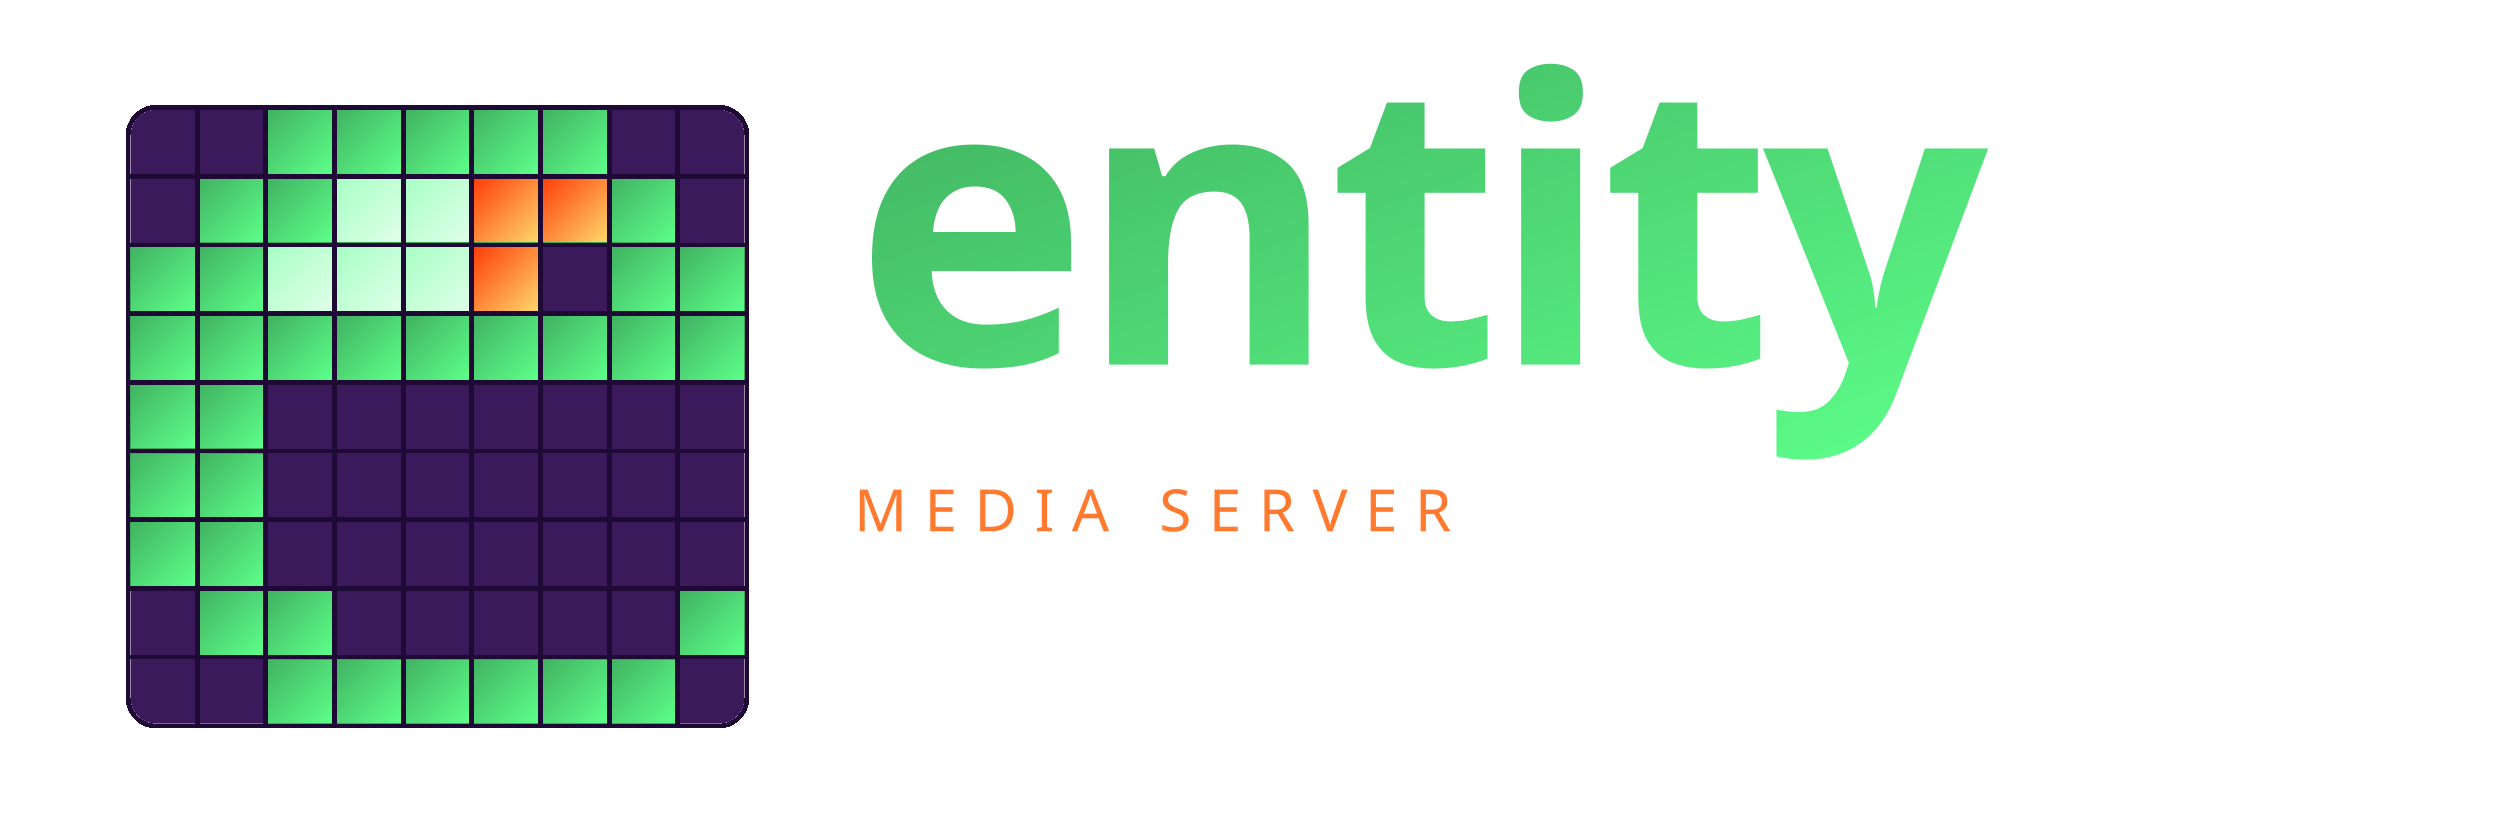
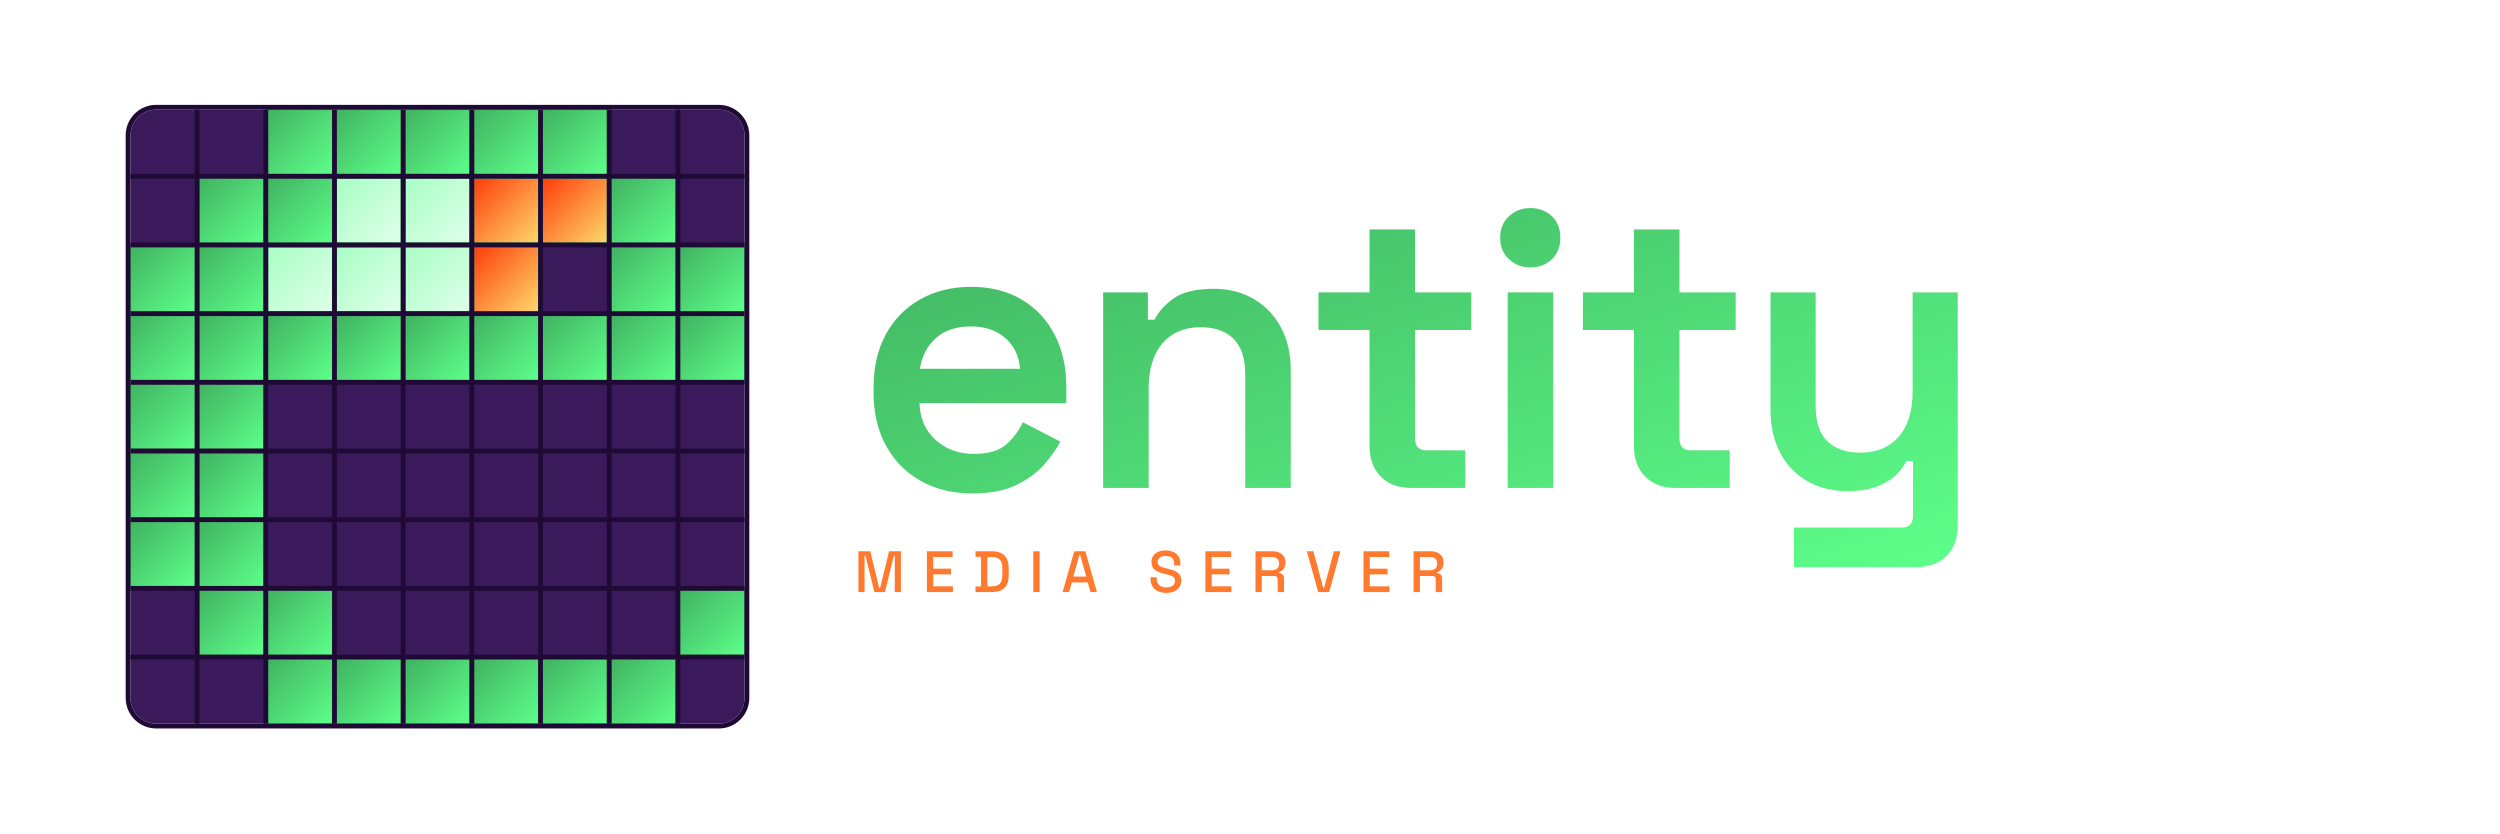
- <svg xmlns="http://www.w3.org/2000/svg" viewBox="0 0 2400 800" font-family="'Space Grotesk', sans-serif">
+ <svg xmlns="http://www.w3.org/2000/svg" viewBox="0 0 2400 800">
  <defs>
-     <linearGradient id="wordmark-grad" x1="0" y1="0" x2="1" y2="1">
+     <linearGradient id="wm" x1="0" y1="0" x2="1" y2="1">
      <stop offset="0" stop-color="#41b261" />
      <stop offset="1" stop-color="#5dff8a" />
    </linearGradient>
  </defs>
  <g transform="translate(120 100) scale(0.6578947)">
    <defs>
-       <linearGradient id="mark-body" x1="0" y1="0" x2="1" y2="1">
+       <linearGradient id="lkmk-body" x1="0" y1="0" x2="1" y2="1">
        <stop offset="0" stop-color="#41b261" />
        <stop offset="1" stop-color="#5dff8a" />
      </linearGradient>
-       <linearGradient id="mark-whites" x1="0" y1="0" x2="1" y2="1">
+       <linearGradient id="lkmk-whites" x1="0" y1="0" x2="1" y2="1">
        <stop offset="0" stop-color="#a8ffc4" />
        <stop offset="1" stop-color="#dfffe9" />
      </linearGradient>
-       <linearGradient id="mark-iris" x1="0" y1="0" x2="1" y2="1">
+       <linearGradient id="lkmk-iris" x1="0" y1="0" x2="1" y2="1">
        <stop offset="0" stop-color="#ff3d0a" />
        <stop offset="1" stop-color="#ffd86b" />
      </linearGradient>
    </defs>
    <rect x="8" y="8" width="896" height="896" fill="#3a1a5a" rx="37.5" ry="37.5" />
-     <rect x="208.44" y="8.00" width="94.22" height="94.22" fill="url(#mark-body)" stroke="#3ca65a" stroke-width="1.4" shape-rendering="crispEdges" />
-     <rect x="308.67" y="8.00" width="94.22" height="94.22" fill="url(#mark-body)" stroke="#3ca65a" stroke-width="1.4" shape-rendering="crispEdges" />
-     <rect x="408.89" y="8.00" width="94.22" height="94.22" fill="url(#mark-body)" stroke="#3ca65a" stroke-width="1.4" shape-rendering="crispEdges" />
-     <rect x="509.11" y="8.00" width="94.22" height="94.22" fill="url(#mark-body)" stroke="#3ca65a" stroke-width="1.4" shape-rendering="crispEdges" />
-     <rect x="609.33" y="8.00" width="94.22" height="94.22" fill="url(#mark-body)" stroke="#3ca65a" stroke-width="1.4" shape-rendering="crispEdges" />
-     <rect x="108.22" y="108.22" width="94.22" height="94.22" fill="url(#mark-body)" stroke="#3ca65a" stroke-width="1.4" shape-rendering="crispEdges" />
-     <rect x="208.44" y="108.22" width="94.22" height="94.22" fill="url(#mark-body)" stroke="#3ca65a" stroke-width="1.4" shape-rendering="crispEdges" />
-     <rect x="308.67" y="108.22" width="94.22" height="94.22" fill="url(#mark-whites)" stroke="#3ca65a" stroke-width="1.4" shape-rendering="crispEdges" />
-     <rect x="408.89" y="108.22" width="94.22" height="94.22" fill="url(#mark-whites)" stroke="#3ca65a" stroke-width="1.4" shape-rendering="crispEdges" />
-     <rect x="509.11" y="108.22" width="94.22" height="94.22" fill="url(#mark-iris)" stroke="#3ca65a" stroke-width="1.4" shape-rendering="crispEdges" />
-     <rect x="609.33" y="108.22" width="94.22" height="94.22" fill="url(#mark-iris)" stroke="#3ca65a" stroke-width="1.4" shape-rendering="crispEdges" />
-     <rect x="709.56" y="108.22" width="94.22" height="94.22" fill="url(#mark-body)" stroke="#3ca65a" stroke-width="1.4" shape-rendering="crispEdges" />
-     <rect x="8.00" y="208.44" width="94.22" height="94.22" fill="url(#mark-body)" stroke="#3ca65a" stroke-width="1.4" shape-rendering="crispEdges" />
-     <rect x="108.22" y="208.44" width="94.22" height="94.22" fill="url(#mark-body)" stroke="#3ca65a" stroke-width="1.4" shape-rendering="crispEdges" />
-     <rect x="208.44" y="208.44" width="94.22" height="94.22" fill="url(#mark-whites)" stroke="#3ca65a" stroke-width="1.4" shape-rendering="crispEdges" />
-     <rect x="308.67" y="208.44" width="94.22" height="94.22" fill="url(#mark-whites)" stroke="#3ca65a" stroke-width="1.4" shape-rendering="crispEdges" />
-     <rect x="408.89" y="208.44" width="94.22" height="94.22" fill="url(#mark-whites)" stroke="#3ca65a" stroke-width="1.4" shape-rendering="crispEdges" />
-     <rect x="509.11" y="208.44" width="94.22" height="94.22" fill="url(#mark-iris)" stroke="#3ca65a" stroke-width="1.4" shape-rendering="crispEdges" />
-     <rect x="709.56" y="208.44" width="94.22" height="94.22" fill="url(#mark-body)" stroke="#3ca65a" stroke-width="1.4" shape-rendering="crispEdges" />
-     <rect x="809.78" y="208.44" width="94.22" height="94.22" fill="url(#mark-body)" stroke="#3ca65a" stroke-width="1.4" shape-rendering="crispEdges" />
-     <rect x="8.00" y="308.67" width="94.22" height="94.22" fill="url(#mark-body)" stroke="#3ca65a" stroke-width="1.4" shape-rendering="crispEdges" />
-     <rect x="108.22" y="308.67" width="94.22" height="94.22" fill="url(#mark-body)" stroke="#3ca65a" stroke-width="1.4" shape-rendering="crispEdges" />
-     <rect x="208.44" y="308.67" width="94.22" height="94.22" fill="url(#mark-body)" stroke="#3ca65a" stroke-width="1.4" shape-rendering="crispEdges" />
-     <rect x="308.67" y="308.67" width="94.22" height="94.22" fill="url(#mark-body)" stroke="#3ca65a" stroke-width="1.4" shape-rendering="crispEdges" />
-     <rect x="408.89" y="308.67" width="94.22" height="94.22" fill="url(#mark-body)" stroke="#3ca65a" stroke-width="1.4" shape-rendering="crispEdges" />
-     <rect x="509.11" y="308.67" width="94.22" height="94.22" fill="url(#mark-body)" stroke="#3ca65a" stroke-width="1.4" shape-rendering="crispEdges" />
-     <rect x="609.33" y="308.67" width="94.22" height="94.22" fill="url(#mark-body)" stroke="#3ca65a" stroke-width="1.4" shape-rendering="crispEdges" />
-     <rect x="709.56" y="308.67" width="94.22" height="94.22" fill="url(#mark-body)" stroke="#3ca65a" stroke-width="1.4" shape-rendering="crispEdges" />
-     <rect x="809.78" y="308.67" width="94.22" height="94.22" fill="url(#mark-body)" stroke="#3ca65a" stroke-width="1.4" shape-rendering="crispEdges" />
-     <rect x="8.00" y="408.89" width="94.22" height="94.22" fill="url(#mark-body)" stroke="#3ca65a" stroke-width="1.4" shape-rendering="crispEdges" />
-     <rect x="108.22" y="408.89" width="94.22" height="94.22" fill="url(#mark-body)" stroke="#3ca65a" stroke-width="1.4" shape-rendering="crispEdges" />
-     <rect x="8.00" y="509.11" width="94.22" height="94.22" fill="url(#mark-body)" stroke="#3ca65a" stroke-width="1.4" shape-rendering="crispEdges" />
-     <rect x="108.22" y="509.11" width="94.22" height="94.22" fill="url(#mark-body)" stroke="#3ca65a" stroke-width="1.4" shape-rendering="crispEdges" />
-     <rect x="8.00" y="609.33" width="94.22" height="94.22" fill="url(#mark-body)" stroke="#3ca65a" stroke-width="1.4" shape-rendering="crispEdges" />
-     <rect x="108.22" y="609.33" width="94.22" height="94.22" fill="url(#mark-body)" stroke="#3ca65a" stroke-width="1.4" shape-rendering="crispEdges" />
-     <rect x="108.22" y="709.56" width="94.22" height="94.22" fill="url(#mark-body)" stroke="#3ca65a" stroke-width="1.4" shape-rendering="crispEdges" />
-     <rect x="208.44" y="709.56" width="94.22" height="94.22" fill="url(#mark-body)" stroke="#3ca65a" stroke-width="1.4" shape-rendering="crispEdges" />
-     <rect x="809.78" y="709.56" width="94.22" height="94.22" fill="url(#mark-body)" stroke="#3ca65a" stroke-width="1.4" shape-rendering="crispEdges" />
-     <rect x="208.44" y="809.78" width="94.22" height="94.22" fill="url(#mark-body)" stroke="#3ca65a" stroke-width="1.4" shape-rendering="crispEdges" />
-     <rect x="308.67" y="809.78" width="94.22" height="94.22" fill="url(#mark-body)" stroke="#3ca65a" stroke-width="1.4" shape-rendering="crispEdges" />
-     <rect x="408.89" y="809.78" width="94.22" height="94.22" fill="url(#mark-body)" stroke="#3ca65a" stroke-width="1.4" shape-rendering="crispEdges" />
-     <rect x="509.11" y="809.78" width="94.22" height="94.22" fill="url(#mark-body)" stroke="#3ca65a" stroke-width="1.4" shape-rendering="crispEdges" />
-     <rect x="609.33" y="809.78" width="94.22" height="94.22" fill="url(#mark-body)" stroke="#3ca65a" stroke-width="1.4" shape-rendering="crispEdges" />
-     <rect x="709.56" y="809.78" width="94.22" height="94.22" fill="url(#mark-body)" stroke="#3ca65a" stroke-width="1.4" shape-rendering="crispEdges" />
-     <g shape-rendering="crispEdges">
+     <rect x="208.44" y="8.00" width="94.22" height="94.22" fill="url(#lkmk-body)" stroke="#3ca65a" stroke-width="1.4" />
+     <rect x="308.67" y="8.00" width="94.22" height="94.22" fill="url(#lkmk-body)" stroke="#3ca65a" stroke-width="1.4" />
+     <rect x="408.89" y="8.00" width="94.22" height="94.22" fill="url(#lkmk-body)" stroke="#3ca65a" stroke-width="1.4" />
+     <rect x="509.11" y="8.00" width="94.22" height="94.22" fill="url(#lkmk-body)" stroke="#3ca65a" stroke-width="1.4" />
+     <rect x="609.33" y="8.00" width="94.22" height="94.22" fill="url(#lkmk-body)" stroke="#3ca65a" stroke-width="1.4" />
+     <rect x="108.22" y="108.22" width="94.22" height="94.22" fill="url(#lkmk-body)" stroke="#3ca65a" stroke-width="1.4" />
+     <rect x="208.44" y="108.22" width="94.22" height="94.22" fill="url(#lkmk-body)" stroke="#3ca65a" stroke-width="1.4" />
+     <rect x="308.67" y="108.22" width="94.22" height="94.22" fill="url(#lkmk-whites)" stroke="#3ca65a" stroke-width="1.4" />
+     <rect x="408.89" y="108.22" width="94.22" height="94.22" fill="url(#lkmk-whites)" stroke="#3ca65a" stroke-width="1.4" />
+     <rect x="509.11" y="108.22" width="94.22" height="94.22" fill="url(#lkmk-iris)" stroke="#3ca65a" stroke-width="1.4" />
+     <rect x="609.33" y="108.22" width="94.22" height="94.22" fill="url(#lkmk-iris)" stroke="#3ca65a" stroke-width="1.4" />
+     <rect x="709.56" y="108.22" width="94.22" height="94.22" fill="url(#lkmk-body)" stroke="#3ca65a" stroke-width="1.4" />
+     <rect x="8.00" y="208.44" width="94.22" height="94.22" fill="url(#lkmk-body)" stroke="#3ca65a" stroke-width="1.4" />
+     <rect x="108.22" y="208.44" width="94.22" height="94.22" fill="url(#lkmk-body)" stroke="#3ca65a" stroke-width="1.4" />
+     <rect x="208.44" y="208.44" width="94.22" height="94.22" fill="url(#lkmk-whites)" stroke="#3ca65a" stroke-width="1.4" />
+     <rect x="308.67" y="208.44" width="94.22" height="94.22" fill="url(#lkmk-whites)" stroke="#3ca65a" stroke-width="1.4" />
+     <rect x="408.89" y="208.44" width="94.22" height="94.22" fill="url(#lkmk-whites)" stroke="#3ca65a" stroke-width="1.4" />
+     <rect x="509.11" y="208.44" width="94.22" height="94.22" fill="url(#lkmk-iris)" stroke="#3ca65a" stroke-width="1.4" />
+     <rect x="709.56" y="208.44" width="94.22" height="94.22" fill="url(#lkmk-body)" stroke="#3ca65a" stroke-width="1.4" />
+     <rect x="809.78" y="208.44" width="94.22" height="94.22" fill="url(#lkmk-body)" stroke="#3ca65a" stroke-width="1.4" />
+     <rect x="8.00" y="308.67" width="94.22" height="94.22" fill="url(#lkmk-body)" stroke="#3ca65a" stroke-width="1.4" />
+     <rect x="108.22" y="308.67" width="94.22" height="94.22" fill="url(#lkmk-body)" stroke="#3ca65a" stroke-width="1.4" />
+     <rect x="208.44" y="308.67" width="94.22" height="94.22" fill="url(#lkmk-body)" stroke="#3ca65a" stroke-width="1.4" />
+     <rect x="308.67" y="308.67" width="94.22" height="94.22" fill="url(#lkmk-body)" stroke="#3ca65a" stroke-width="1.4" />
+     <rect x="408.89" y="308.67" width="94.22" height="94.22" fill="url(#lkmk-body)" stroke="#3ca65a" stroke-width="1.4" />
+     <rect x="509.11" y="308.67" width="94.22" height="94.22" fill="url(#lkmk-body)" stroke="#3ca65a" stroke-width="1.4" />
+     <rect x="609.33" y="308.67" width="94.22" height="94.22" fill="url(#lkmk-body)" stroke="#3ca65a" stroke-width="1.4" />
+     <rect x="709.56" y="308.67" width="94.22" height="94.22" fill="url(#lkmk-body)" stroke="#3ca65a" stroke-width="1.4" />
+     <rect x="809.78" y="308.67" width="94.22" height="94.22" fill="url(#lkmk-body)" stroke="#3ca65a" stroke-width="1.4" />
+     <rect x="8.00" y="408.89" width="94.22" height="94.22" fill="url(#lkmk-body)" stroke="#3ca65a" stroke-width="1.4" />
+     <rect x="108.22" y="408.89" width="94.22" height="94.22" fill="url(#lkmk-body)" stroke="#3ca65a" stroke-width="1.4" />
+     <rect x="8.00" y="509.11" width="94.22" height="94.22" fill="url(#lkmk-body)" stroke="#3ca65a" stroke-width="1.4" />
+     <rect x="108.22" y="509.11" width="94.22" height="94.22" fill="url(#lkmk-body)" stroke="#3ca65a" stroke-width="1.4" />
+     <rect x="8.00" y="609.33" width="94.22" height="94.22" fill="url(#lkmk-body)" stroke="#3ca65a" stroke-width="1.4" />
+     <rect x="108.22" y="609.33" width="94.22" height="94.22" fill="url(#lkmk-body)" stroke="#3ca65a" stroke-width="1.4" />
+     <rect x="108.22" y="709.56" width="94.22" height="94.22" fill="url(#lkmk-body)" stroke="#3ca65a" stroke-width="1.4" />
+     <rect x="208.44" y="709.56" width="94.22" height="94.22" fill="url(#lkmk-body)" stroke="#3ca65a" stroke-width="1.4" />
+     <rect x="809.78" y="709.56" width="94.22" height="94.22" fill="url(#lkmk-body)" stroke="#3ca65a" stroke-width="1.4" />
+     <rect x="208.44" y="809.78" width="94.22" height="94.22" fill="url(#lkmk-body)" stroke="#3ca65a" stroke-width="1.4" />
+     <rect x="308.67" y="809.78" width="94.22" height="94.22" fill="url(#lkmk-body)" stroke="#3ca65a" stroke-width="1.4" />
+     <rect x="408.89" y="809.78" width="94.22" height="94.22" fill="url(#lkmk-body)" stroke="#3ca65a" stroke-width="1.4" />
+     <rect x="509.11" y="809.78" width="94.22" height="94.22" fill="url(#lkmk-body)" stroke="#3ca65a" stroke-width="1.4" />
+     <rect x="609.33" y="809.78" width="94.22" height="94.22" fill="url(#lkmk-body)" stroke="#3ca65a" stroke-width="1.4" />
+     <rect x="709.56" y="809.78" width="94.22" height="94.22" fill="url(#lkmk-body)" stroke="#3ca65a" stroke-width="1.4" />
+     <g>
      <rect x="4.5" y="4.5" width="903" height="903" fill="none" stroke="#1f0a35" stroke-width="7" rx="41" ry="41" />
      <line x1="105.22" y1="8" x2="105.22" y2="904" stroke="#1f0a35" stroke-width="7" />
      <line x1="205.44" y1="8" x2="205.44" y2="904" stroke="#1f0a35" stroke-width="7" />
      <line x1="305.67" y1="8" x2="305.67" y2="904" stroke="#1f0a35" stroke-width="7" />
      <line x1="405.89" y1="8" x2="405.89" y2="904" stroke="#1f0a35" stroke-width="7" />
      <line x1="506.11" y1="8" x2="506.11" y2="904" stroke="#1f0a35" stroke-width="7" />
      <line x1="606.33" y1="8" x2="606.33" y2="904" stroke="#1f0a35" stroke-width="7" />
      <line x1="706.56" y1="8" x2="706.56" y2="904" stroke="#1f0a35" stroke-width="7" />
      <line x1="806.78" y1="8" x2="806.78" y2="904" stroke="#1f0a35" stroke-width="7" />
      <line x1="8" y1="105.22" x2="904" y2="105.22" stroke="#1f0a35" stroke-width="7" />
      <line x1="8" y1="205.44" x2="904" y2="205.44" stroke="#1f0a35" stroke-width="7" />
      <line x1="8" y1="305.67" x2="904" y2="305.67" stroke="#1f0a35" stroke-width="7" />
      <line x1="8" y1="405.89" x2="904" y2="405.89" stroke="#1f0a35" stroke-width="7" />
      <line x1="8" y1="506.11" x2="904" y2="506.11" stroke="#1f0a35" stroke-width="7" />
      <line x1="8" y1="606.33" x2="904" y2="606.33" stroke="#1f0a35" stroke-width="7" />
      <line x1="8" y1="706.56" x2="904" y2="706.56" stroke="#1f0a35" stroke-width="7" />
      <line x1="8" y1="806.78" x2="904" y2="806.78" stroke="#1f0a35" stroke-width="7" />
    </g>
  </g>
-   <text x="820" y="350" text-anchor="start" font-size="380" font-weight="600" letter-spacing="-9.5" fill="url(#wordmark-grad)">entity</text>
-   <text x="820" y="510" text-anchor="start" font-size="56" font-weight="500" letter-spacing="16.8" fill="#ff7a2e" font-family="'Space Grotesk', sans-serif">MEDIA SERVER</text>
+   <path d="M933.62 473.72L933.62 473.72Q905.50 473.72 884.03 461.75Q862.56 449.78 850.59 427.93Q838.62 406.08 838.62 376.82L838.62 376.82L838.62 372.26Q838.62 342.62 850.40 320.96Q862.18 299.30 883.46 287.33Q904.74 275.36 932.48 275.36L932.48 275.36Q959.84 275.36 980.36 287.33Q1000.88 299.30 1012.28 320.96Q1023.68 342.62 1023.68 371.50L1023.68 371.50L1023.68 387.08L882.70 387.08Q883.46 409.12 898.28 422.42Q913.10 435.72 934.76 435.72L934.76 435.72Q956.04 435.72 966.30 426.41Q976.56 417.10 981.88 405.32L981.88 405.32L1017.98 423.94Q1012.66 434.20 1002.59 445.79Q992.52 457.38 975.80 465.55Q959.08 473.72 933.62 473.72ZM883.08 354.02L883.08 354.02L979.22 354.02Q977.70 335.40 964.97 324.38Q952.24 313.36 932.10 313.36L932.10 313.36Q911.20 313.36 898.66 324.38Q886.12 335.40 883.08 354.02Z M1102.72 468.40L1059.02 468.40L1059.02 280.68L1101.96 280.68L1101.96 306.90L1108.42 306.90Q1113.36 296.26 1126.28 286.76Q1139.20 277.26 1165.42 277.26L1165.42 277.26Q1187.08 277.26 1203.80 287.14Q1220.52 297.02 1229.83 314.50Q1239.14 331.98 1239.14 355.92L1239.14 355.92L1239.14 468.40L1195.44 468.40L1195.44 359.34Q1195.44 336.54 1184.23 325.33Q1173.02 314.12 1152.50 314.12L1152.50 314.12Q1129.32 314.12 1116.02 329.51Q1102.72 344.90 1102.72 373.40L1102.72 373.40L1102.72 468.40Z M1406.72 468.40L1354.66 468.40Q1336.42 468.40 1325.59 457.57Q1314.76 446.74 1314.76 428.12L1314.76 428.12L1314.76 316.78L1265.74 316.78L1265.74 280.68L1314.76 280.68L1314.76 220.26L1358.46 220.26L1358.46 280.68L1412.42 280.68L1412.42 316.78L1358.46 316.78L1358.46 420.90Q1358.46 432.30 1369.10 432.30L1369.10 432.30L1406.72 432.30L1406.72 468.40Z M1491.08 468.40L1447.38 468.40L1447.38 280.68L1491.08 280.68L1491.08 468.40ZM1469.04 256.74L1469.04 256.74Q1457.26 256.74 1448.71 248.95Q1440.16 241.16 1440.16 228.24L1440.16 228.24Q1440.16 215.32 1448.71 207.53Q1457.26 199.74 1469.04 199.74L1469.04 199.74Q1481.58 199.74 1489.75 207.53Q1497.92 215.32 1497.92 228.24L1497.92 228.24Q1497.92 241.16 1489.75 248.95Q1481.58 256.74 1469.04 256.74Z M1660.56 468.40L1608.50 468.40Q1590.26 468.40 1579.43 457.57Q1568.60 446.74 1568.60 428.12L1568.60 428.12L1568.60 316.78L1519.58 316.78L1519.58 280.68L1568.60 280.68L1568.60 220.26L1612.30 220.26L1612.30 280.68L1666.26 280.68L1666.26 316.78L1612.30 316.78L1612.30 420.90Q1612.30 432.30 1622.94 432.30L1622.94 432.30L1660.56 432.30L1660.56 468.40Z M1839.92 544.40L1722.12 544.40L1722.12 506.40L1825.86 506.40Q1836.50 506.40 1836.50 495L1836.50 495L1836.50 442.56L1830.04 442.56Q1827 449.40 1820.16 456.05Q1813.32 462.70 1801.92 467.07Q1790.52 471.44 1773.04 471.44L1773.04 471.44Q1751.38 471.44 1734.66 461.75Q1717.94 452.06 1708.82 434.39Q1699.70 416.72 1699.70 393.16L1699.70 393.16L1699.70 280.68L1743.02 280.68L1743.02 389.74Q1743.02 412.54 1754.23 423.56Q1765.44 434.58 1785.96 434.58L1785.96 434.58Q1809.14 434.58 1822.63 419.38Q1836.12 404.18 1836.12 375.68L1836.12 375.68L1836.12 280.68L1879.44 280.68L1879.44 504.12Q1879.44 522.74 1868.80 533.57Q1858.16 544.40 1839.92 544.40L1839.92 544.40Z" fill="url(#wm)" />
+   <path d="M829.97 568.40L824.09 568.40L824.09 529.20L835.46 529.20L844.02 564.37L844.92 564.37L853.49 529.20L864.86 529.20L864.86 568.40L858.98 568.40L858.98 533.46L858.08 533.46L849.57 568.40L839.38 568.40L830.86 533.46L829.97 533.46L829.97 568.40Z M914.81 568.40L889.83 568.40L889.83 529.20L914.53 529.20L914.53 534.69L895.88 534.69L895.88 545.94L912.96 545.94L912.96 551.43L895.88 551.43L895.88 562.91L914.81 562.91L914.81 568.40Z M952.16 568.40L936.48 568.40L936.48 563.02L941.74 563.02L941.74 534.58L936.48 534.58L936.48 529.20L952.16 529.20Q960 529.20 964.17 533.18Q968.34 537.15 968.34 545.16L968.34 545.16L968.34 552.50Q968.34 560.50 964.17 564.45Q960 568.40 952.16 568.40L952.16 568.40ZM947.85 534.74L947.85 562.91L952.22 562.91Q957.31 562.91 959.78 560.34Q962.24 557.76 962.24 552.66L962.24 552.66L962.24 544.94Q962.24 539.78 959.78 537.26Q957.31 534.74 952.22 534.74L952.22 534.74L947.85 534.74Z M998.02 568.40L991.98 568.40L991.98 529.20L998.02 529.20L998.02 568.40Z M1026.36 568.40L1020.09 568.40L1031.29 529.20L1041.93 529.20L1053.07 568.40L1046.86 568.40L1044.28 559.16L1028.94 559.16L1026.36 568.40ZM1036.16 532.95L1030.45 553.56L1042.77 553.56L1037.06 532.95L1036.16 532.95Z  M1119.60 569.18L1119.60 569.18Q1115.18 569.18 1111.76 567.62Q1108.34 566.05 1106.41 563.00Q1104.48 559.94 1104.48 555.58L1104.48 555.58L1104.48 554.18L1110.47 554.18L1110.47 555.58Q1110.47 559.72 1112.96 561.79Q1115.46 563.86 1119.60 563.86L1119.60 563.86Q1123.80 563.86 1125.93 562.10Q1128.06 560.34 1128.06 557.54L1128.06 557.54Q1128.06 555.69 1127.05 554.51Q1126.04 553.34 1124.19 552.64Q1122.34 551.94 1119.77 551.32L1119.77 551.32L1117.70 550.82Q1113.94 549.92 1111.17 548.60Q1108.40 547.29 1106.89 545.10Q1105.38 542.92 1105.38 539.50L1105.38 539.50Q1105.38 536.03 1107.08 533.57Q1108.79 531.10 1111.82 529.76Q1114.84 528.42 1118.93 528.42L1118.93 528.42Q1123.02 528.42 1126.24 529.82Q1129.46 531.22 1131.30 533.96Q1133.15 536.70 1133.15 540.85L1133.15 540.85L1133.15 542.86L1127.16 542.86L1127.16 540.85Q1127.16 538.33 1126.12 536.76Q1125.09 535.19 1123.24 534.46Q1121.39 533.74 1118.93 533.74L1118.93 533.74Q1115.34 533.74 1113.36 535.22Q1111.37 536.70 1111.37 539.34L1111.37 539.34Q1111.37 541.13 1112.24 542.28Q1113.10 543.42 1114.78 544.15Q1116.46 544.88 1118.98 545.44L1118.98 545.44L1121.06 545.94Q1124.86 546.78 1127.78 548.10Q1130.69 549.42 1132.37 551.66Q1134.05 553.90 1134.05 557.42L1134.05 557.42Q1134.05 560.95 1132.28 563.58Q1130.52 566.22 1127.27 567.70Q1124.02 569.18 1119.60 569.18Z M1182.15 568.40L1157.18 568.40L1157.18 529.20L1181.87 529.20L1181.87 534.69L1163.22 534.69L1163.22 545.94L1180.30 545.94L1180.30 551.43L1163.22 551.43L1163.22 562.91L1182.15 562.91L1182.15 568.40Z M1211.33 568.40L1205.28 568.40L1205.28 529.20L1221.74 529.20Q1225.38 529.20 1228.16 530.46Q1230.93 531.72 1232.47 534.07Q1234.01 536.42 1234.01 539.67L1234.01 539.67L1234.01 540.29Q1234.01 543.98 1232.24 546.20Q1230.48 548.41 1227.96 549.30L1227.96 549.30L1227.96 550.20Q1230.09 550.31 1231.38 551.63Q1232.66 552.94 1232.66 555.41L1232.66 555.41L1232.66 568.40L1226.56 568.40L1226.56 556.25Q1226.56 554.74 1225.78 553.84Q1224.99 552.94 1223.26 552.94L1223.26 552.94L1211.33 552.94L1211.33 568.40ZM1211.33 534.69L1211.33 547.46L1221.07 547.46Q1224.32 547.46 1226.11 545.80Q1227.90 544.15 1227.90 541.30L1227.90 541.30L1227.90 540.85Q1227.90 537.99 1226.14 536.34Q1224.38 534.69 1221.07 534.69L1221.07 534.69L1211.33 534.69Z M1275.95 568.40L1265.48 568.40L1254.56 529.20L1260.83 529.20L1270.35 564.59L1271.08 564.59L1280.54 529.20L1286.82 529.20L1275.95 568.40Z M1333.91 568.40L1308.94 568.40L1308.94 529.20L1333.63 529.20L1333.63 534.69L1314.98 534.69L1314.98 545.94L1332.06 545.94L1332.06 551.43L1314.98 551.43L1314.98 562.91L1333.91 562.91L1333.91 568.40Z M1363.09 568.40L1357.04 568.40L1357.04 529.20L1373.50 529.20Q1377.14 529.20 1379.92 530.46Q1382.69 531.72 1384.23 534.07Q1385.77 536.42 1385.77 539.67L1385.77 539.67L1385.77 540.29Q1385.77 543.98 1384.00 546.20Q1382.24 548.41 1379.72 549.30L1379.72 549.30L1379.72 550.20Q1381.85 550.31 1383.14 551.63Q1384.42 552.94 1384.42 555.41L1384.42 555.41L1384.42 568.40L1378.32 568.40L1378.32 556.25Q1378.32 554.74 1377.54 553.84Q1376.75 552.94 1375.02 552.94L1375.02 552.94L1363.09 552.94L1363.09 568.40ZM1363.09 534.69L1363.09 547.46L1372.83 547.46Q1376.08 547.46 1377.87 545.80Q1379.66 544.15 1379.66 541.30L1379.66 541.30L1379.66 540.85Q1379.66 537.99 1377.90 536.34Q1376.14 534.69 1372.83 534.69L1372.83 534.69L1363.09 534.69Z" fill="#ff7a2e" />
</svg>
